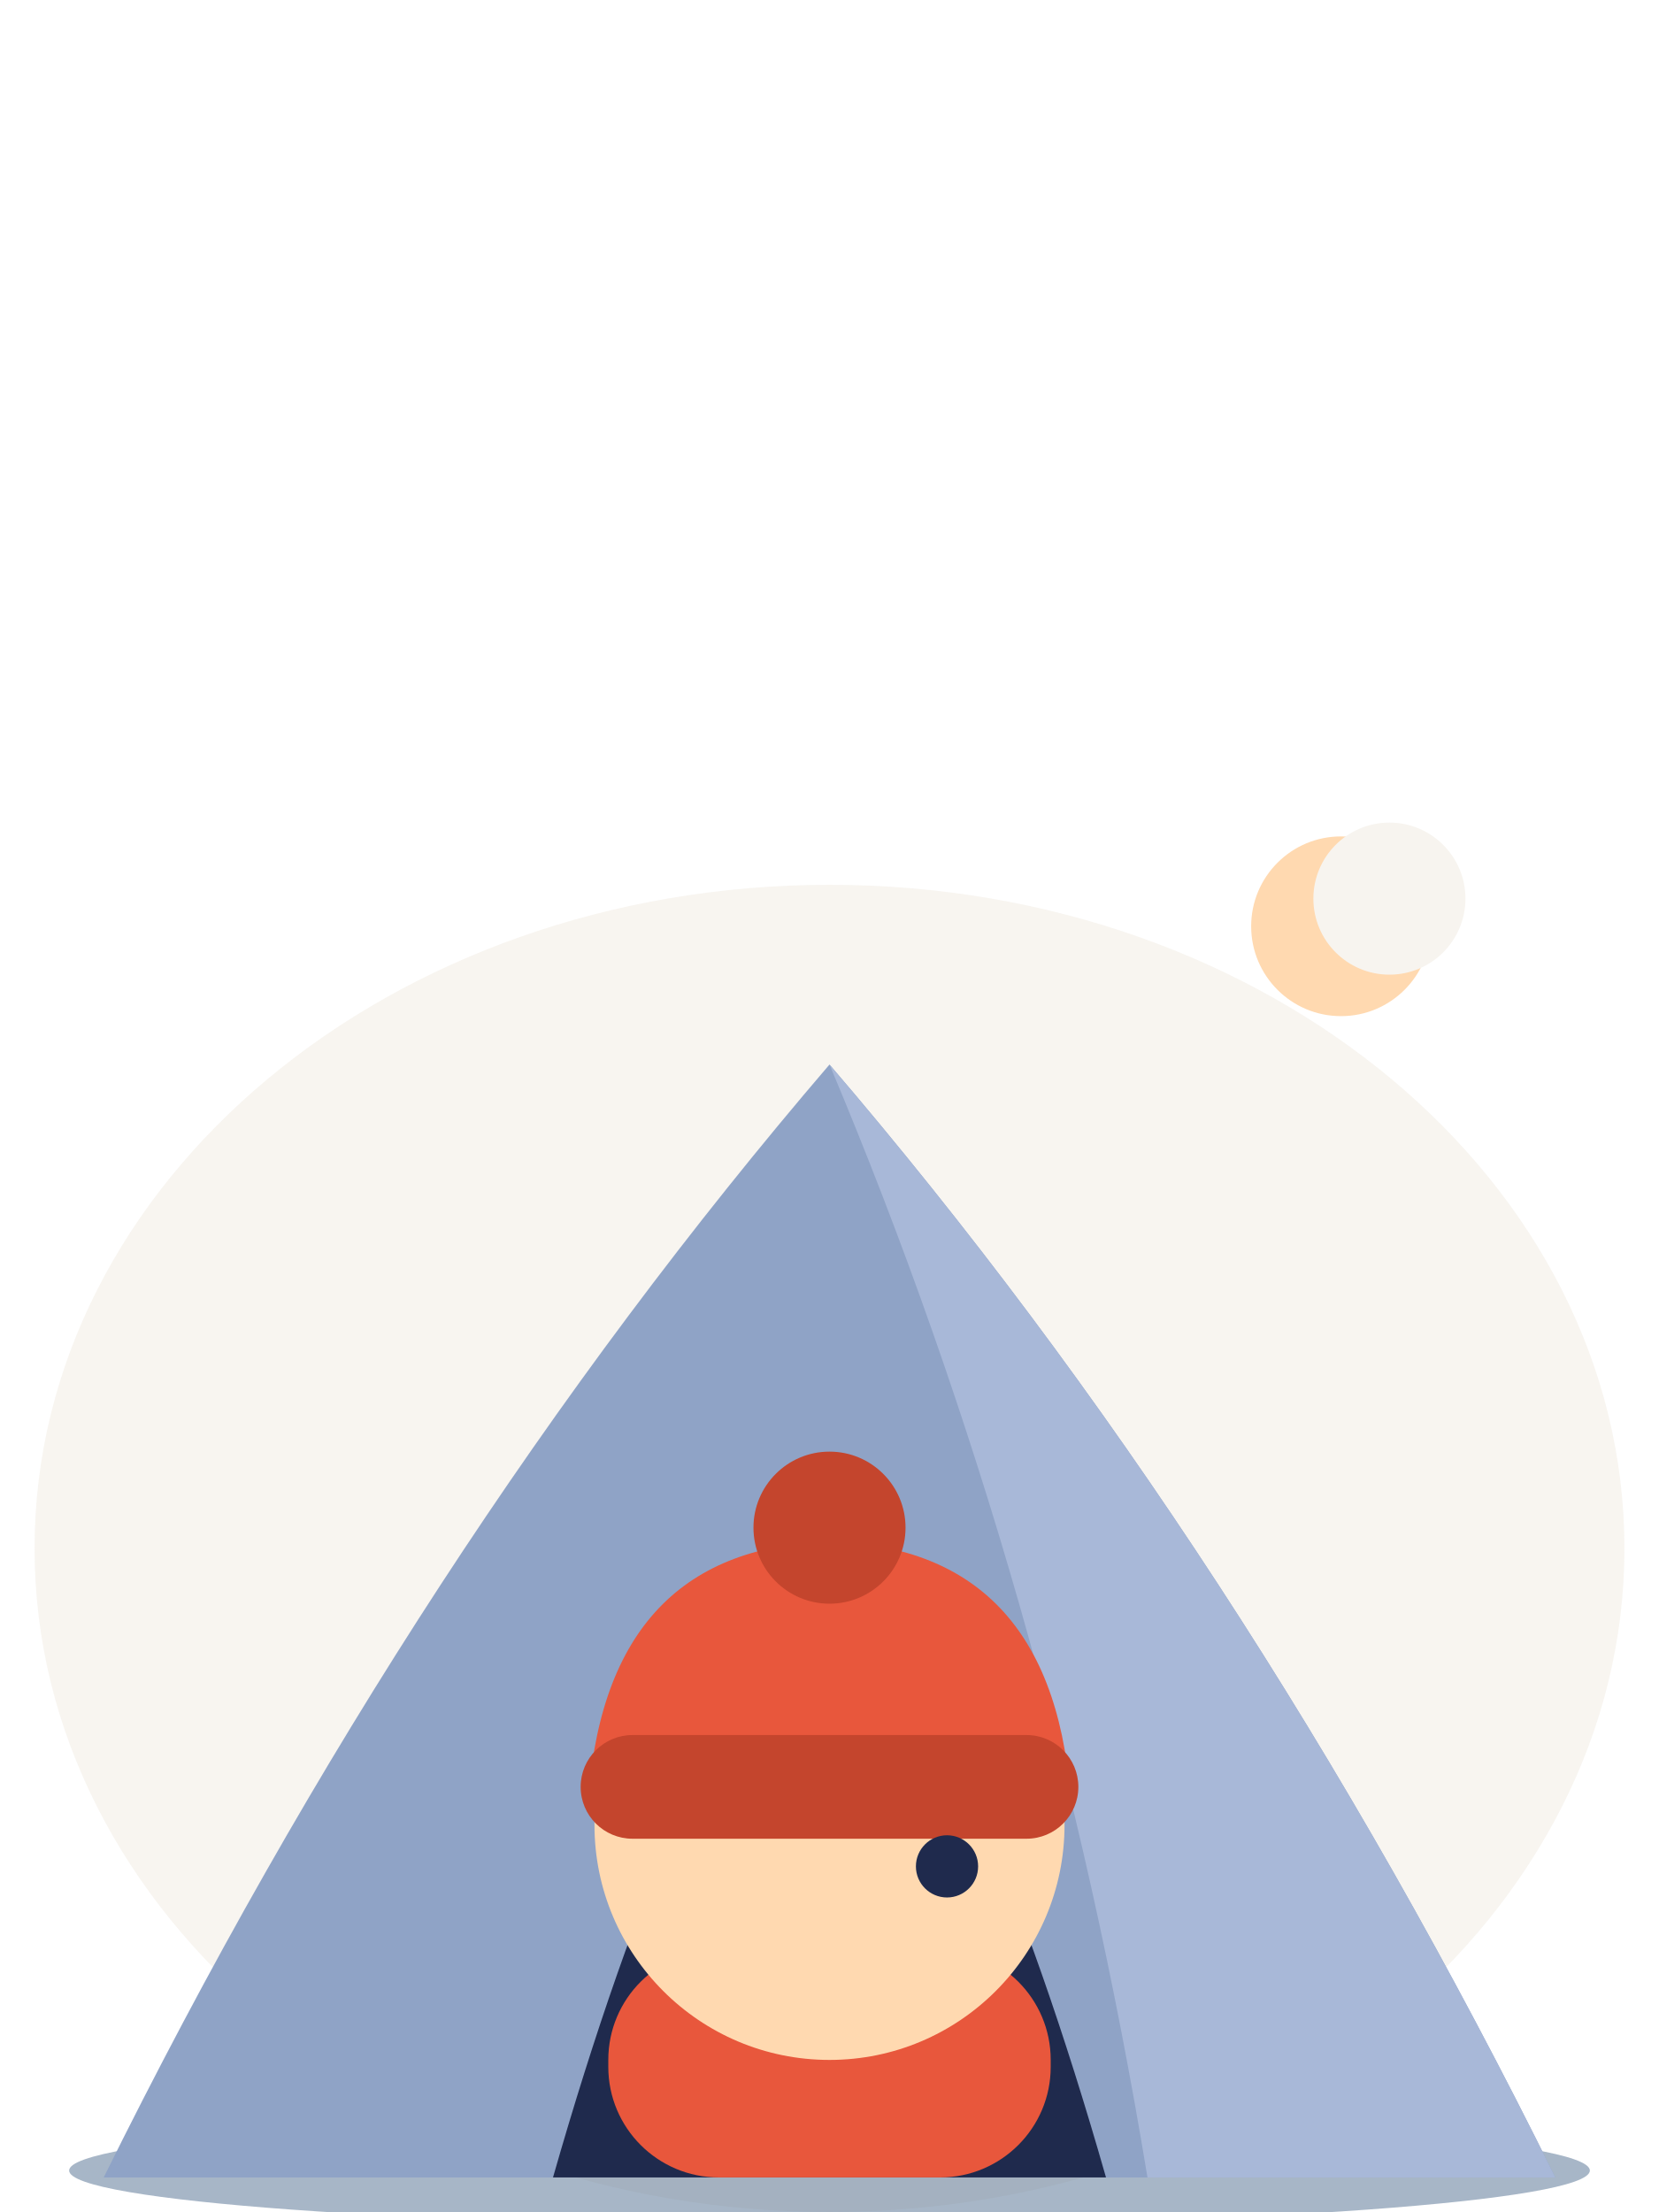
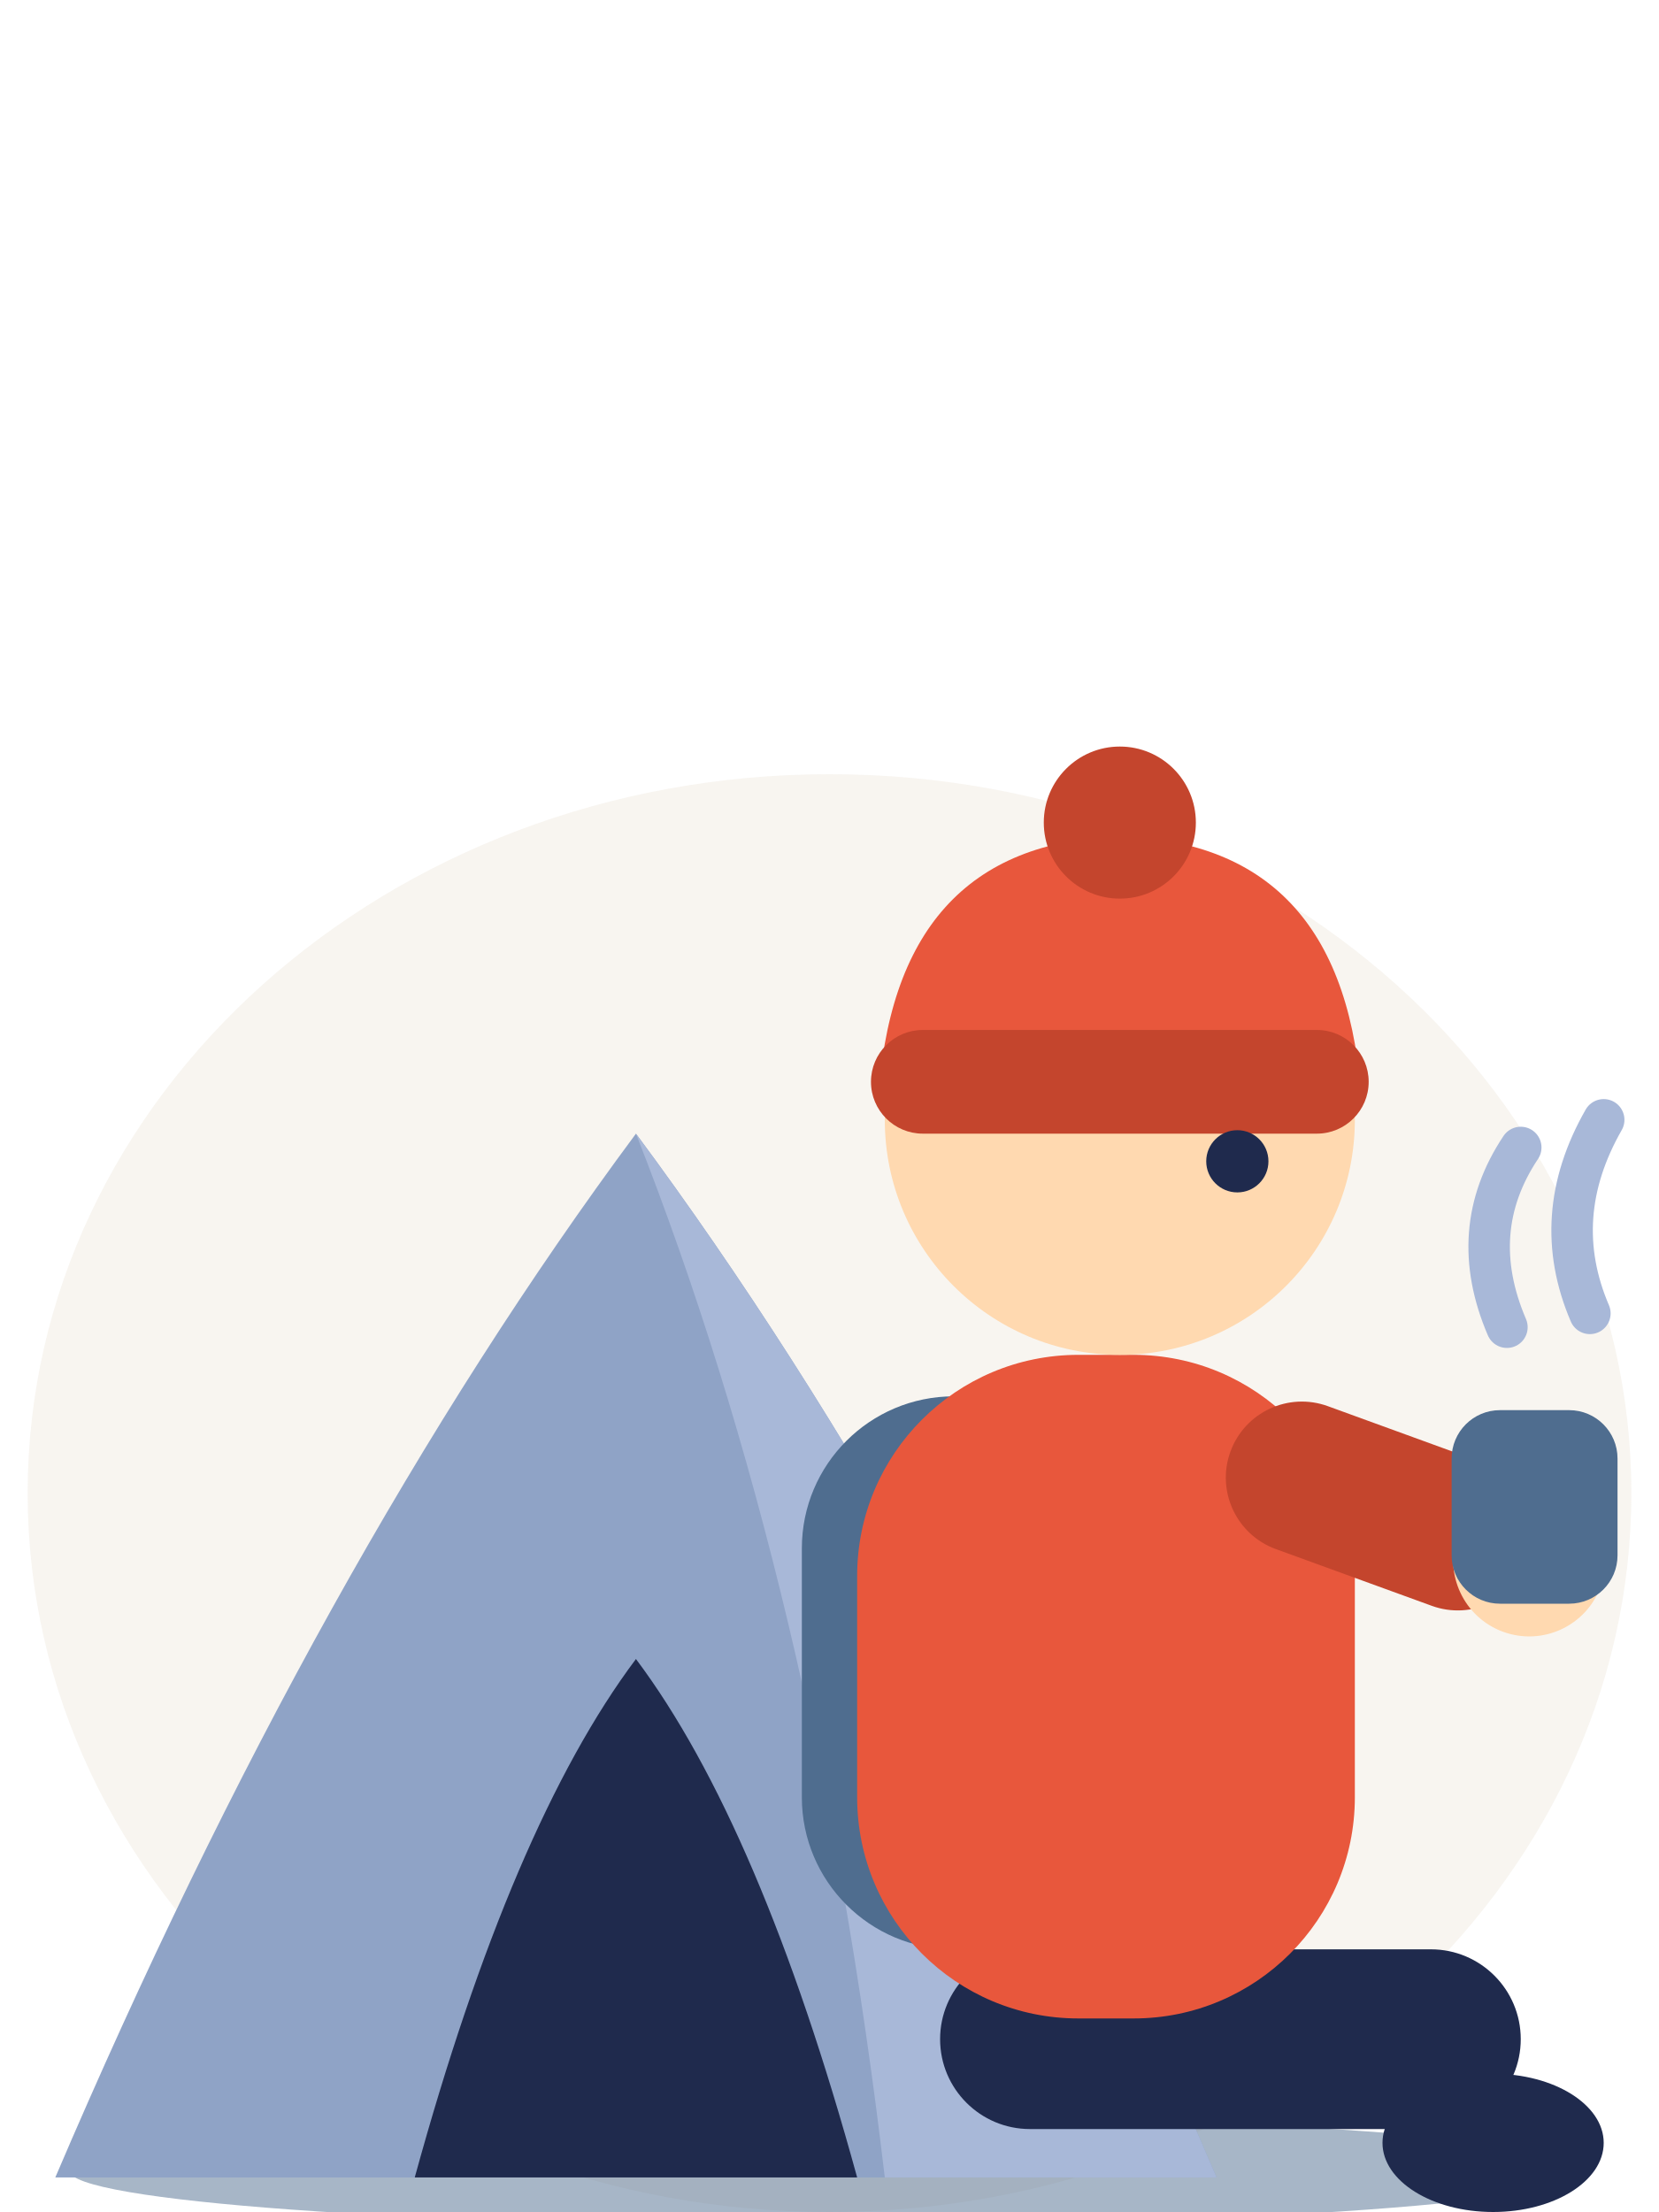
<svg xmlns="http://www.w3.org/2000/svg" viewBox="0 0 24 32">
-   <ellipse cx="12" cy="22.4" rx="11.5" ry="9.6" fill="#f7f4ef" opacity=".92" />
+   <ellipse cx="12" cy="21.6" rx="11.6" ry="10.4" fill="#f7f4ef" opacity=".92" />
  <ellipse cx="12" cy="31.4" rx="11" ry="0.8" fill="#4f6d8f" opacity=".5" />
-   <path d="M1.5 31.5 Q6 22.4 12 15.4 Q18 22.4 22.5 31.5 Z" fill="#8fa3c6" />
-   <path d="M12 15.4 Q15.2 23 16.6 31.5 L22.5 31.5 Q18 22.4 12 15.4 Z" fill="#a8b8d8" />
-   <path d="M8 31.5 Q9.8 25.2 12 22.4 Q14.2 25.2 16 31.5 Z" fill="#1f2a4d" />
-   <rect x="8.8" y="28.2" width="6.4" height="3.3" rx="1.6" fill="#e8573c" />
-   <circle cx="12" cy="26.4" r="3.4" fill="#ffd9b0" />
-   <path d="M8.5 26.2 Q8.7 22.4 12 22.3 Q15.3 22.4 15.5 26.2 Z" fill="#e8573c" />
-   <rect x="8.4" y="25.1" width="7.2" height="1.5" rx="0.75" fill="#c4452d" />
-   <circle cx="12" cy="22.1" r="1.1" fill="#c4452d" />
-   <circle cx="13.7" cy="27" r="0.45" fill="#1f2a4d" />
-   <circle cx="19.4" cy="13.4" r="1.3" fill="#ffd9b0" />
-   <circle cx="20.1" cy="13" r="1.1" fill="#f7f4ef" />
+   <path d="M0.8 31.5 Q4.6 22.6 9.2 16.4 Q13.8 22.6 17.6 31.5 Z" fill="#8fa3c6" />
+   <path d="M9.2 16.4 Q11.8 23 12.8 31.5 L17.6 31.5 Q13.8 22.6 9.2 16.4 Z" fill="#a8b8d8" />
+   <path d="M6 31.5 Q7.4 26.4 9.2 24 Q11 26.4 12.4 31.5 Z" fill="#1f2a4d" />
+   <rect x="13.6" y="28.2" width="8.4" height="2.6" rx="1.3" fill="#1f2a4d" />
+   <ellipse cx="21.6" cy="31" rx="1.6" ry="1" fill="#1f2a4d" />
+   <rect x="11.6" y="20.2" width="5.4" height="8" rx="2.2" fill="#4f6d8f" />
+   <rect x="12.4" y="19.6" width="7.2" height="9.6" rx="3.2" fill="#e8573c" />
+   <g transform="rotate(-70 17.8 21)">
+     <rect x="16.7" y="21" width="2.2" height="4.6" rx="1.1" fill="#c4452d" />
+     <circle cx="17.8" cy="25.6" r="1.1" fill="#ffd9b0" />
+   </g>
+   <rect x="21" y="20.4" width="2.4" height="2.8" rx="0.7" fill="#4f6d8f" />
+   <path d="M21.8 19.2 Q21.2 17.8 22 16.6 M23 19 Q22.4 17.6 23.2 16.2" fill="none" stroke="#a8b8d8" stroke-width="0.6" stroke-linecap="round" />
+   <circle cx="16.2" cy="16.2" r="3.4" fill="#ffd9b0" />
+   <path d="M12.7 16 Q12.9 12.2 16.2 12.1 Q19.5 12.2 19.7 16 Z" fill="#e8573c" />
+   <rect x="12.6" y="14.9" width="7.2" height="1.5" rx="0.75" fill="#c4452d" />
+   <circle cx="16.2" cy="11.9" r="1.1" fill="#c4452d" />
+   <circle cx="17.9" cy="16.8" r="0.45" fill="#1f2a4d" />
</svg>
